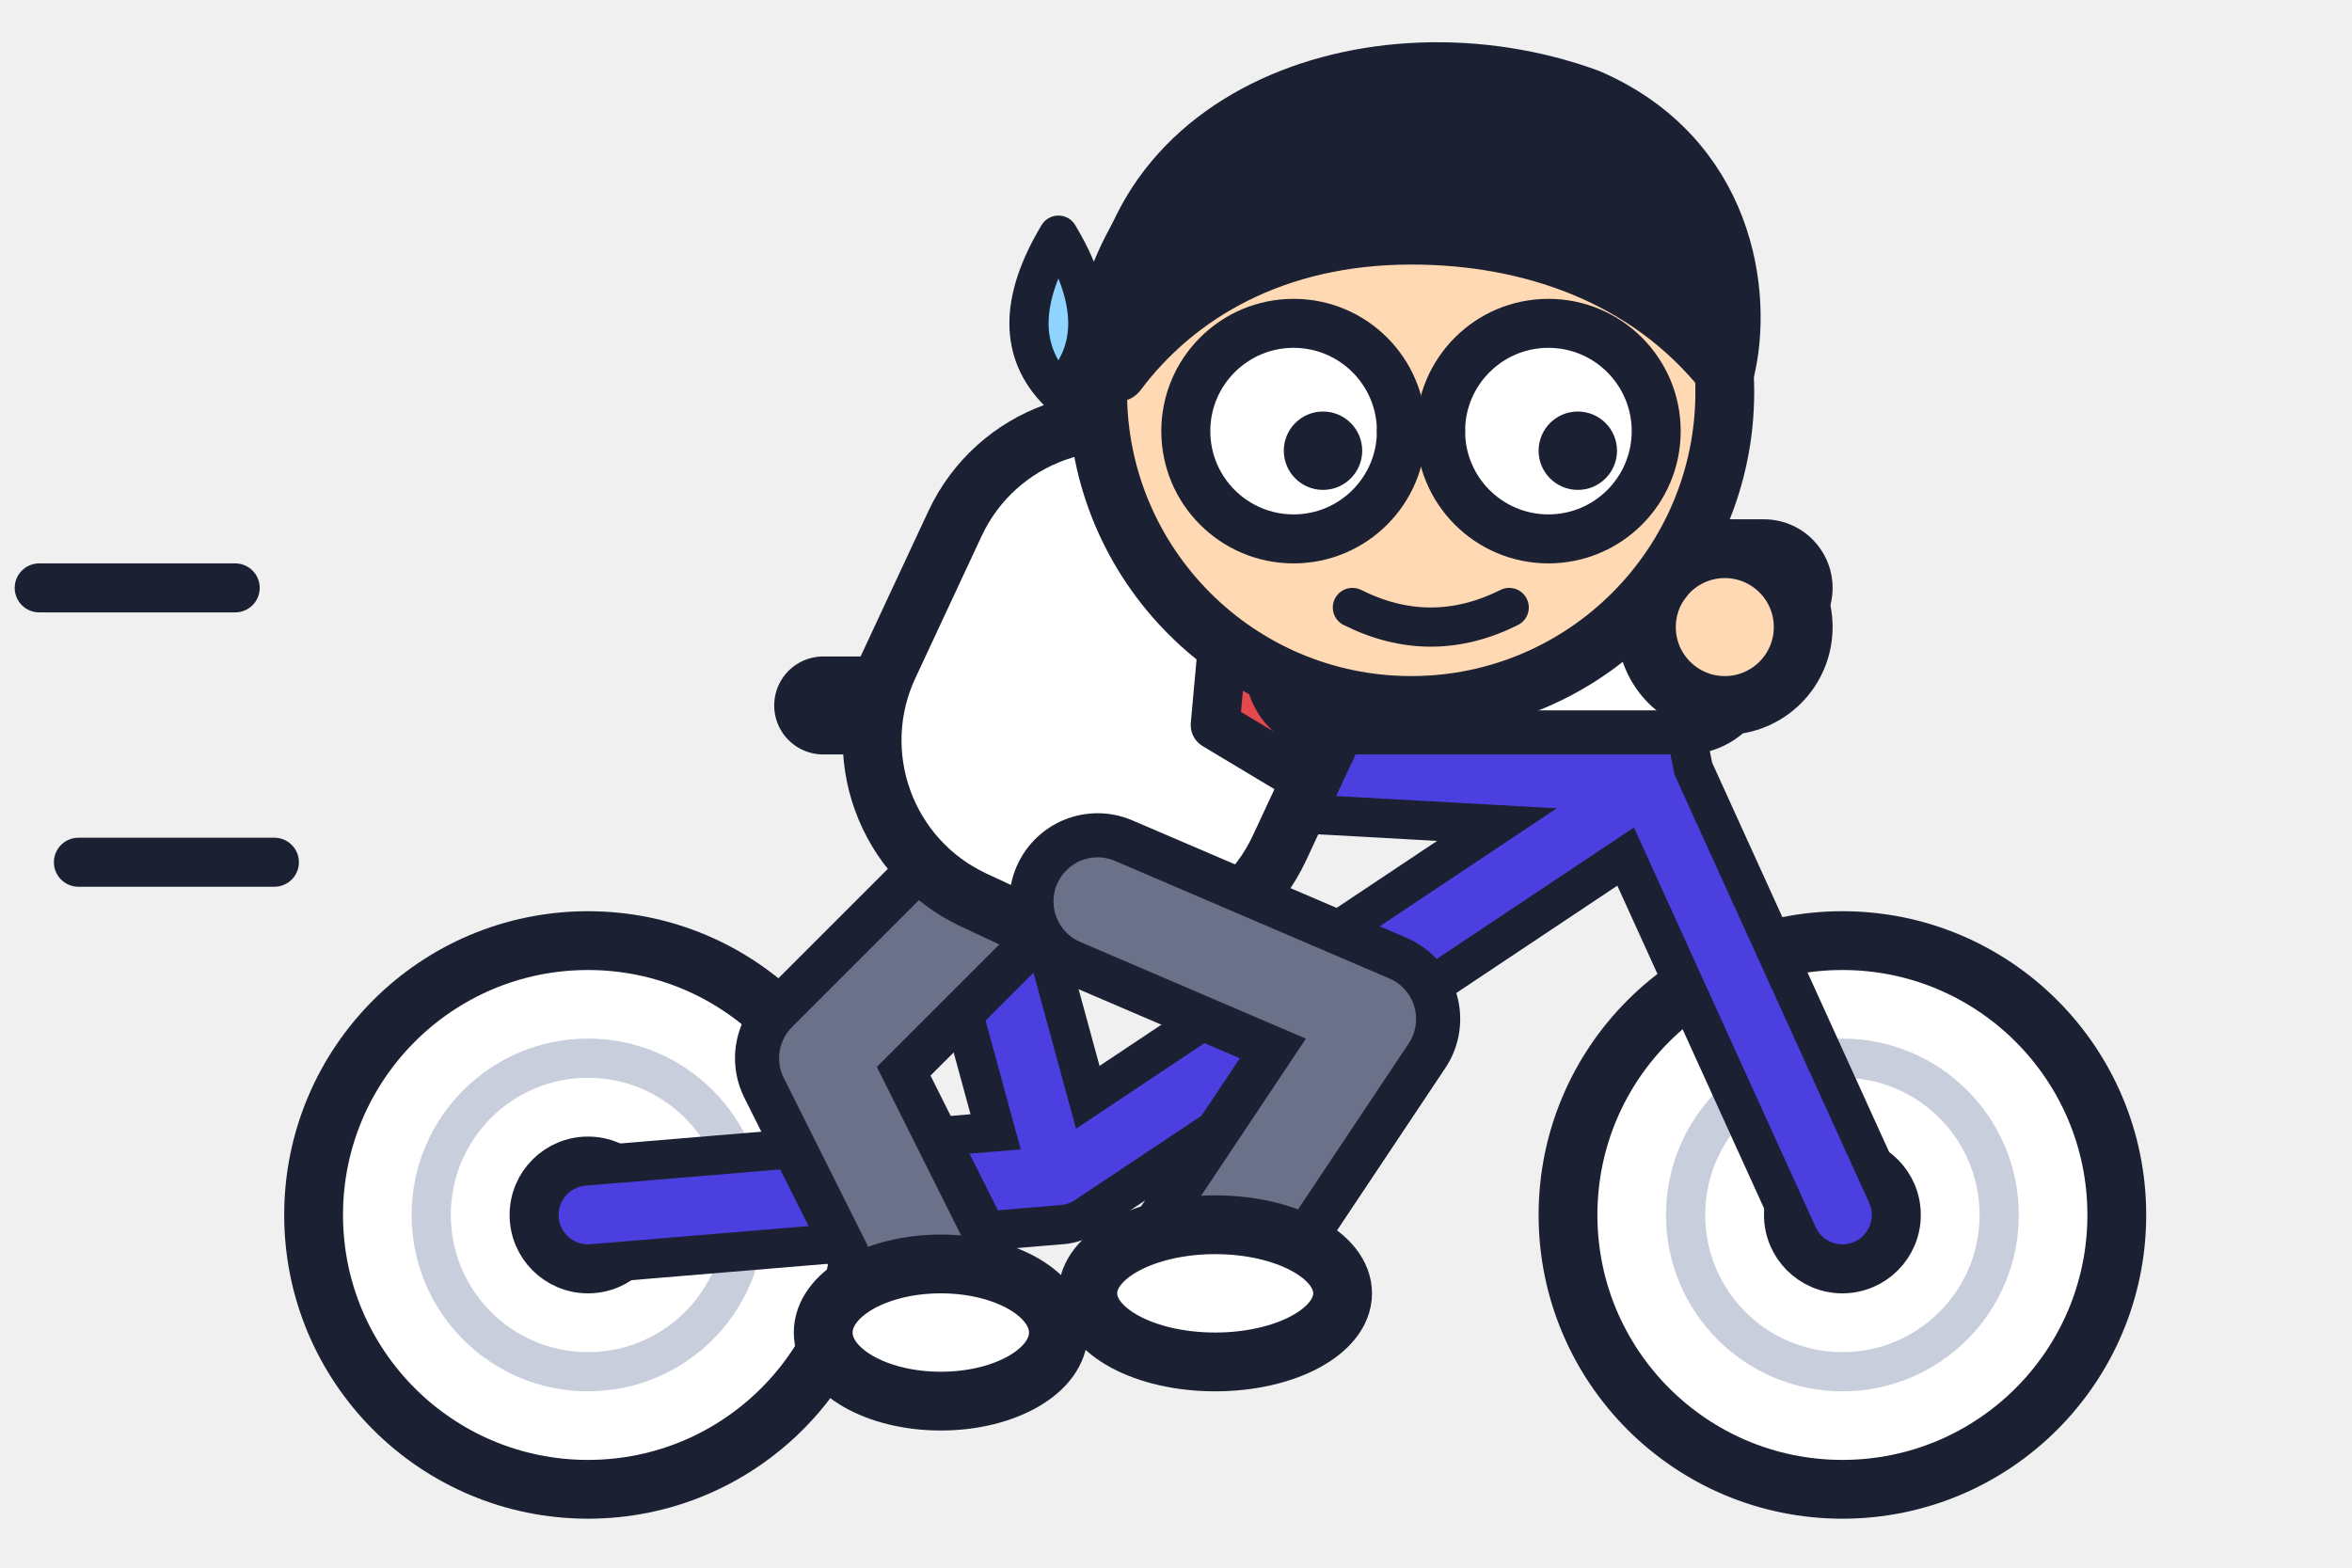
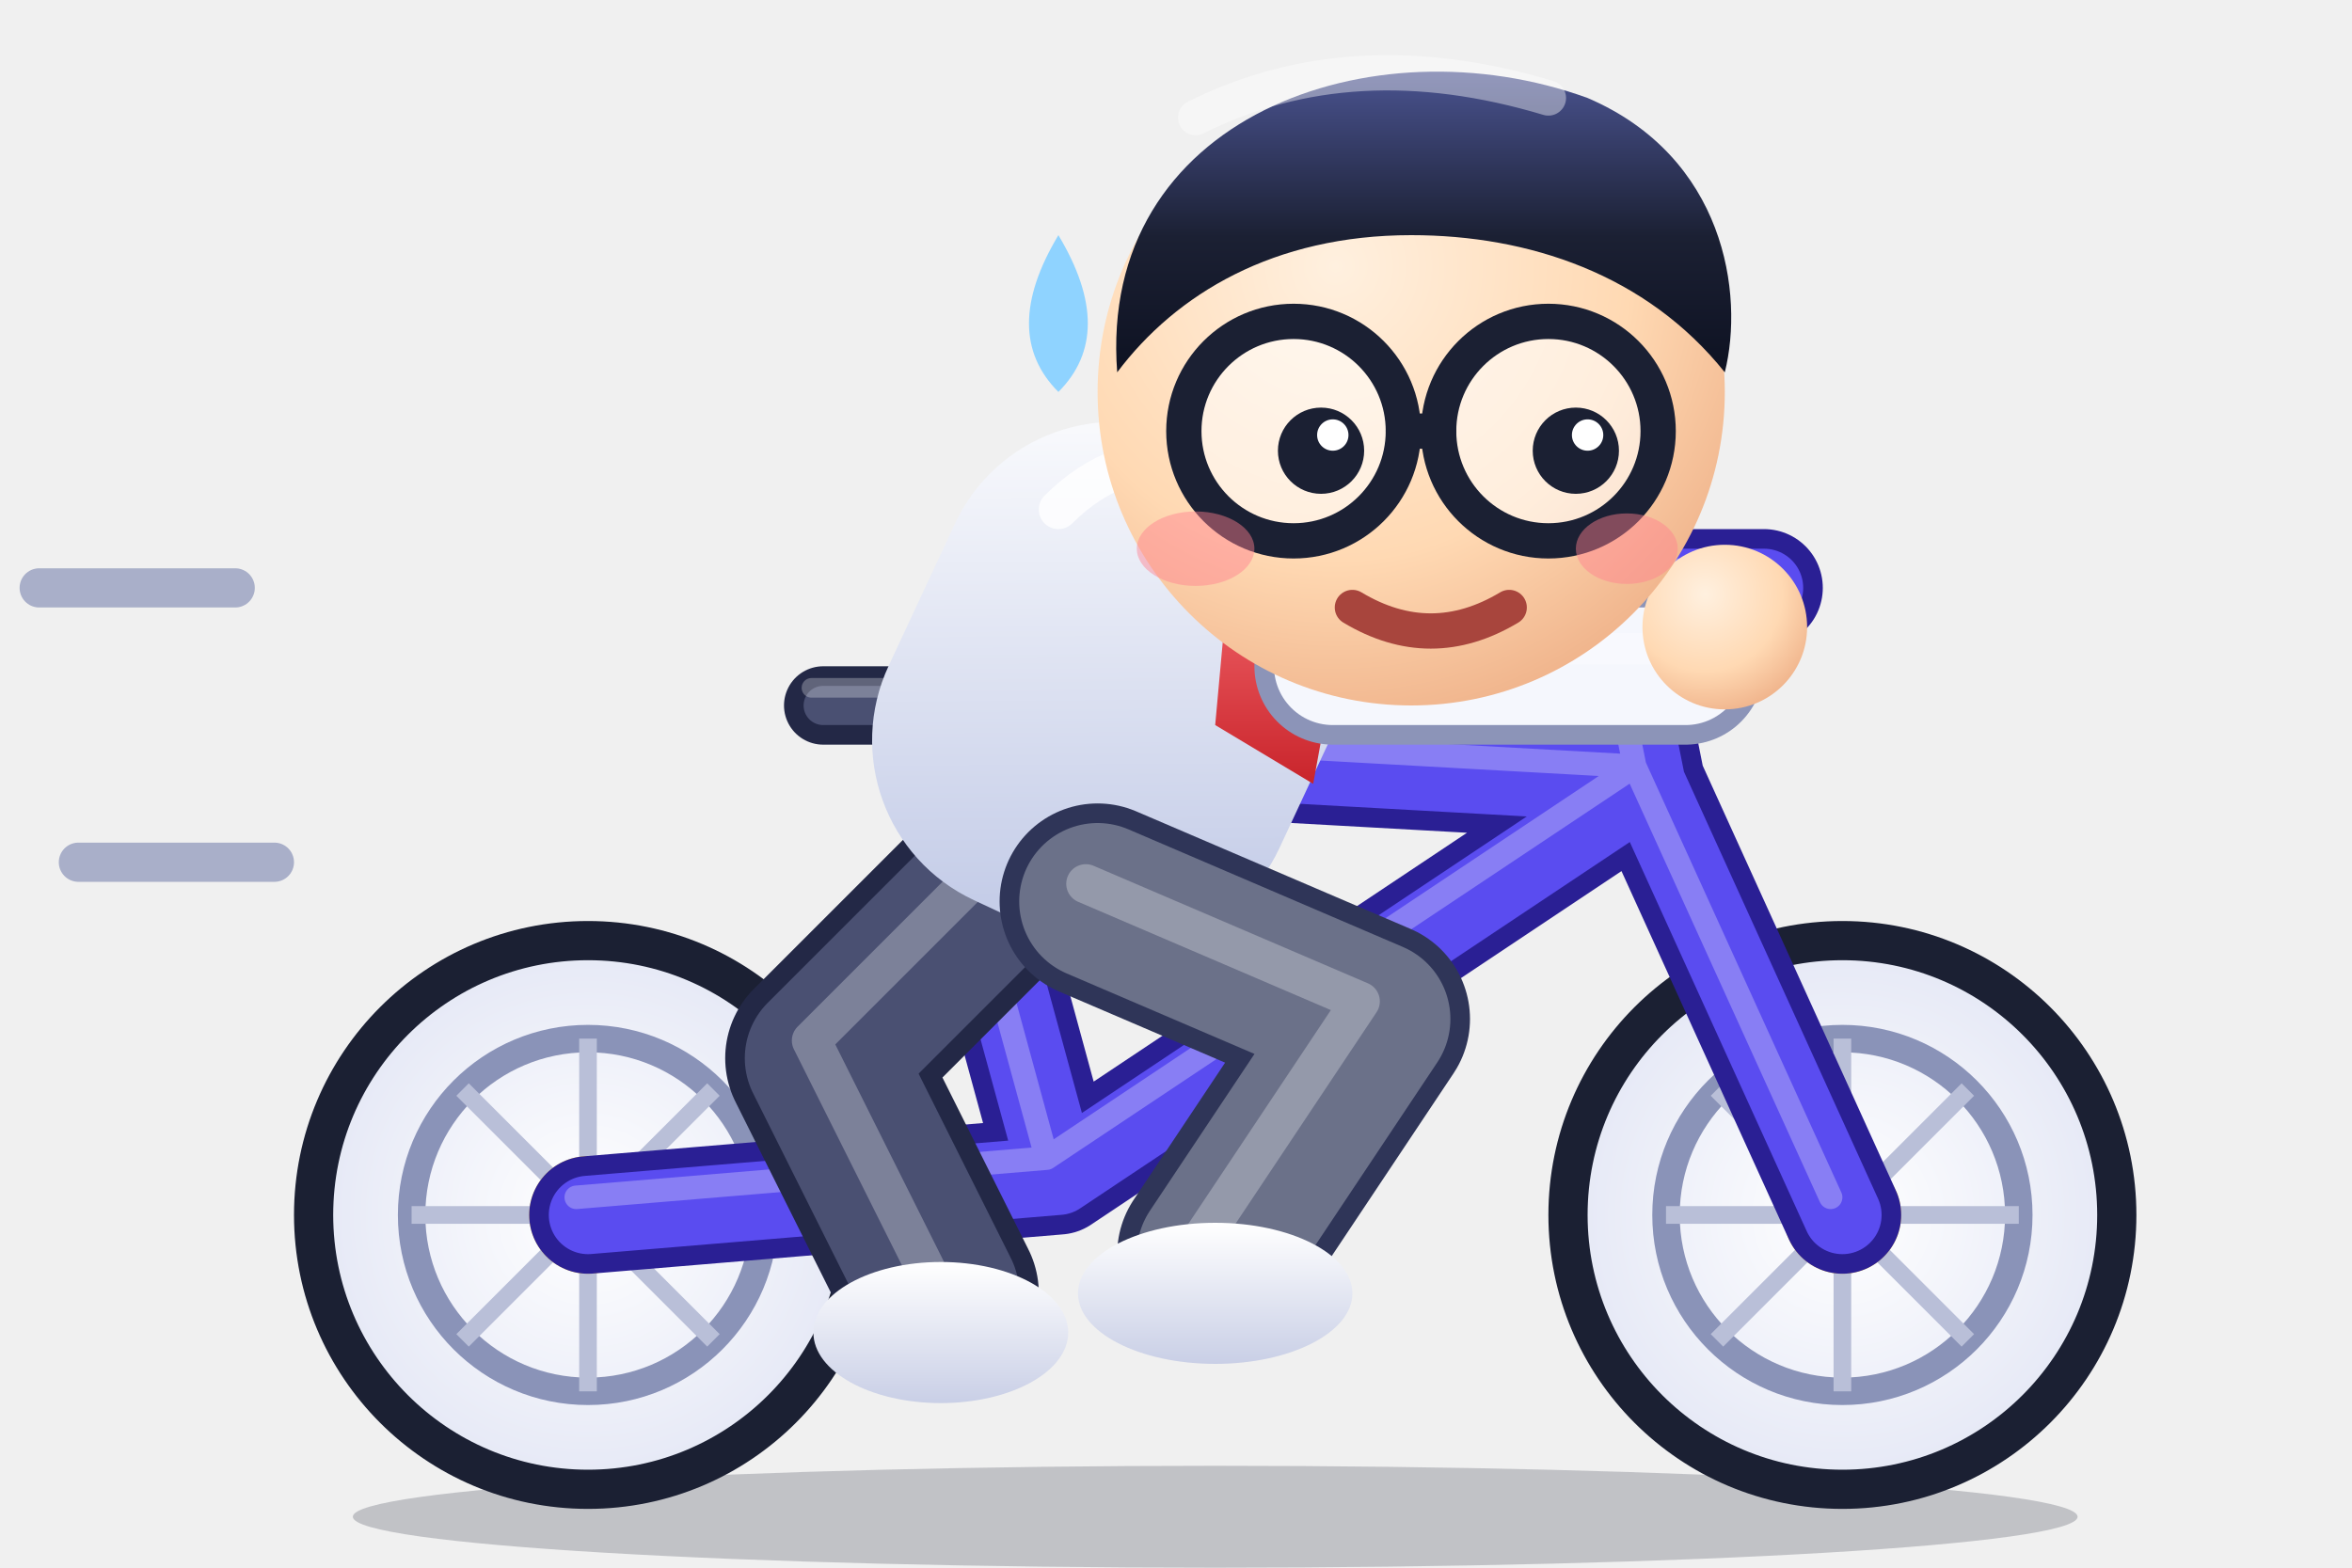
- <svg xmlns="http://www.w3.org/2000/svg" viewBox="0 0 120 80" fill="none" stroke="#1b2033" stroke-width="3" stroke-linecap="round" stroke-linejoin="round">
-   <path d="M12 30H2M14 44H4" stroke-width="2.5" />
-   <circle cx="30" cy="62" r="14" fill="#ffffff" />
-   <circle cx="30" cy="62" r="8" stroke="#c9cedd" stroke-width="2" />
-   <circle cx="30" cy="62" r="3" fill="#ffd23f" stroke-width="2" />
-   <circle cx="94" cy="62" r="14" fill="#ffffff" />
-   <circle cx="94" cy="62" r="8" stroke="#c9cedd" stroke-width="2" />
-   <circle cx="94" cy="62" r="3" fill="#ffd23f" stroke-width="2" />
-   <path d="M30 62L54 60L48 38L84 40L94 62M54 60L84 40M84 40L82 30H90" stroke-width="7" />
-   <path d="M30 62L54 60L48 38L84 40L94 62M54 60L84 40M84 40L82 30H90" stroke="#4b3fe0" stroke-width="3" />
-   <path d="M42 36H58" stroke-width="5" />
-   <path d="M52 44L42 54L48 66" stroke-width="9" />
-   <path d="M52 44L42 54L48 66" stroke="#6b7189" stroke-width="4.5" />
-   <ellipse cx="48" cy="68" rx="6" ry="3.5" fill="#ffffff" />
-   <rect x="46" y="22" width="22" height="26" rx="9" fill="#ffffff" transform="rotate(25 57 35)" />
-   <path d="M63 26l6 3-2 11-5-3z" fill="#e5484d" stroke-width="2.5" />
-   <path d="M56 46L70 52L62 64" stroke-width="9" />
-   <path d="M56 46L70 52L62 64" stroke="#6b7189" stroke-width="4.5" />
-   <ellipse cx="62" cy="66" rx="6.5" ry="3.5" fill="#ffffff" />
-   <path d="M68 34L86 34" stroke-width="9" />
-   <path d="M68 34L86 34" stroke="#ffffff" stroke-width="4.5" />
-   <circle cx="88" cy="32" r="4" fill="#ffd9b3" />
-   <circle cx="72" cy="20" r="16" fill="#ffd9b3" />
-   <path d="M57 19C56 6 70 1 81 5C88 8 89 15 88 19C84 14 78 12 72 12C65 12 60 15 57 19z" fill="#1b2033" />
-   <circle cx="66" cy="22" r="5.5" fill="#ffffff" stroke-width="2.5" />
-   <circle cx="79" cy="22" r="5.5" fill="#ffffff" stroke-width="2.5" />
-   <path d="M71.5 22H73.5" stroke-width="2.5" />
-   <circle cx="67.5" cy="23" r="2" fill="#1b2033" stroke="none" />
-   <circle cx="80.5" cy="23" r="2" fill="#1b2033" stroke="none" />
-   <path d="M69 31q4 2 8 0" stroke-width="2" />
-   <path d="M54 12q3 5 0 8-3-3 0-8z" fill="#8fd3ff" stroke-width="2" />
+ <svg xmlns="http://www.w3.org/2000/svg" viewBox="0 0 120 80" width="120" height="80">
+   <defs>
+     <radialGradient id="sk" cx="0.38" cy="0.3" r="0.85">
+       <stop offset="0" stop-color="#fff0df" />
+       <stop offset="0.55" stop-color="#ffd9b3" />
+       <stop offset="1" stop-color="#eaa57c" />
+     </radialGradient>
+     <linearGradient id="hr" x1="0" y1="0" x2="0" y2="1">
+       <stop offset="0" stop-color="#4a5390" />
+       <stop offset="0.55" stop-color="#1b2033" />
+       <stop offset="1" stop-color="#0e1222" />
+     </linearGradient>
+     <linearGradient id="sh" x1="0" y1="0" x2="0.4" y2="1">
+       <stop offset="0" stop-color="#ffffff" />
+       <stop offset="1" stop-color="#c5cde8" />
+     </linearGradient>
+     <linearGradient id="tie" x1="0" y1="0" x2="0" y2="1">
+       <stop offset="0" stop-color="#ff7a7f" />
+       <stop offset="1" stop-color="#c9242b" />
+     </linearGradient>
+     <linearGradient id="fr" x1="0" y1="0" x2="1" y2="0">
+       <stop offset="0" stop-color="#7b6dff" />
+       <stop offset="1" stop-color="#3326b8" />
+     </linearGradient>
+     <radialGradient id="wh" cx="0.5" cy="0.5" r="0.6">
+       <stop offset="0" stop-color="#ffffff" />
+       <stop offset="0.8" stop-color="#e6e9f6" />
+       <stop offset="1" stop-color="#b9bfd8" />
+     </radialGradient>
+     <linearGradient id="sn" x1="0" y1="0" x2="0" y2="1">
+       <stop offset="0" stop-color="#ffffff" />
+       <stop offset="1" stop-color="#c9cfe6" />
+     </linearGradient>
+   </defs>
+   <ellipse cx="62" cy="77.4" rx="44" ry="2.6" fill="#1b2033" opacity="0.22" />
+   <g stroke="#8a93b8" stroke-width="2" stroke-linecap="round" fill="none" opacity="0.7">
+     <path d="M12 30H2" />
+     <path d="M14 44H4" />
+   </g>
+   <circle cx="30" cy="62" r="14" fill="url(#wh)" stroke="#1b2033" stroke-width="2" />
+   <circle cx="30" cy="62" r="9" fill="none" stroke="#8a93b8" stroke-width="1.4" />
+   <path d="M30 53V71M21 62H39M23.6 55.6L36.4 68.4M36.4 55.6L23.6 68.4" stroke="#b9bfd8" stroke-width="0.9" />
+   <circle cx="30" cy="62" r="3" fill="#ffd23f" />
+   <circle cx="94" cy="62" r="14" fill="url(#wh)" stroke="#1b2033" stroke-width="2" />
+   <circle cx="94" cy="62" r="9" fill="none" stroke="#8a93b8" stroke-width="1.4" />
+   <path d="M94 53V71M85 62H103M87.6 55.6L100.4 68.4M100.4 55.6L87.6 68.4" stroke="#b9bfd8" stroke-width="0.9" />
+   <circle cx="94" cy="62" r="3" fill="#ffd23f" />
+   <path d="M30 62L54 60L48 38L84 40L94 62M54 60L84 40M84 40L82 30H90" fill="none" stroke="#2a1f94" stroke-width="6" stroke-linecap="round" stroke-linejoin="round" />
+   <path d="M30 62L54 60L48 38L84 40L94 62M54 60L84 40M84 40L82 30H90" fill="none" stroke="#5a4cf0" stroke-width="4" stroke-linecap="round" stroke-linejoin="round" />
+   <path d="M30 62L54 60L48 38L84 40L94 62M54 60L84 40M84 40L82 30H90" fill="none" stroke="#ffffff" stroke-width="1.2" stroke-linecap="round" stroke-linejoin="round" opacity="0.28" transform="translate(-0.6 -0.9)" />
+   <path d="M42 36H58" fill="none" stroke="#232846" stroke-width="4" stroke-linecap="round" stroke-linejoin="round" />
+   <path d="M42 36H58" fill="none" stroke="#4a5072" stroke-width="2" stroke-linecap="round" stroke-linejoin="round" />
+   <path d="M42 36H58" fill="none" stroke="#ffffff" stroke-width="1" stroke-linecap="round" stroke-linejoin="round" opacity="0.28" transform="translate(-0.6 -0.9)" />
+   <path d="M52 44L42 54L48 66" fill="none" stroke="#232846" stroke-width="10" stroke-linecap="round" stroke-linejoin="round" />
+   <path d="M52 44L42 54L48 66" fill="none" stroke="#4a5072" stroke-width="8" stroke-linecap="round" stroke-linejoin="round" />
+   <path d="M52 44L42 54L48 66" fill="none" stroke="#ffffff" stroke-width="2" stroke-linecap="round" stroke-linejoin="round" opacity="0.28" transform="translate(-0.6 -0.9)" />
+   <ellipse cx="48" cy="68" rx="6.5" ry="3.6" fill="url(#sn)" />
+   <rect x="46" y="22" width="22" height="26" rx="9" fill="url(#sh)" transform="rotate(25 57 35)" />
+   <path d="M54 26Q57 23 61 23.5" stroke="#ffffff" stroke-width="2" stroke-linecap="round" fill="none" opacity="0.8" />
+   <path d="M63 26l6 3-2 11-5-3z" fill="url(#tie)" />
+   <path d="M56 46L70 52L62 64" fill="none" stroke="#2f3558" stroke-width="10" stroke-linecap="round" stroke-linejoin="round" />
+   <path d="M56 46L70 52L62 64" fill="none" stroke="#6b7189" stroke-width="8" stroke-linecap="round" stroke-linejoin="round" />
+   <path d="M56 46L70 52L62 64" fill="none" stroke="#ffffff" stroke-width="2" stroke-linecap="round" stroke-linejoin="round" opacity="0.28" transform="translate(-0.6 -0.9)" />
+   <ellipse cx="62" cy="66" rx="7" ry="3.6" fill="url(#sn)" />
+   <path d="M68 34L86 34" fill="none" stroke="#8c94b8" stroke-width="8" stroke-linecap="round" stroke-linejoin="round" />
+   <path d="M68 34L86 34" fill="none" stroke="#f5f7fd" stroke-width="6" stroke-linecap="round" stroke-linejoin="round" />
+   <path d="M68 34L86 34" fill="none" stroke="#ffffff" stroke-width="1.6" stroke-linecap="round" stroke-linejoin="round" opacity="0.28" transform="translate(-0.6 -0.9)" />
+   <circle cx="88" cy="32" r="4.2" fill="url(#sk)" />
+   <circle cx="72" cy="20" r="16" fill="url(#sk)" />
+   <path d="M57 19C56 6 70 1 81 5C88 8 89 15 88 19C84 14 78 12 72 12C65 12 60 15 57 19z" fill="url(#hr)" />
+   <path d="M61 6Q69 2 79 5" stroke="#ffffff" stroke-width="1.8" stroke-linecap="round" fill="none" opacity="0.4" />
+   <circle cx="66" cy="22" r="5.6" fill="#ffffff" fill-opacity="0.55" stroke="#1b2033" stroke-width="1.8" />
+   <circle cx="79" cy="22" r="5.6" fill="#ffffff" fill-opacity="0.55" stroke="#1b2033" stroke-width="1.8" />
+   <path d="M71.6 22H73.4" stroke="#1b2033" stroke-width="1.8" stroke-linecap="round" />
+   <circle cx="67.4" cy="23" r="2.2" fill="#1b2033" />
+   <circle cx="80.4" cy="23" r="2.2" fill="#1b2033" />
+   <circle cx="68" cy="22.2" r="0.8" fill="#ffffff" />
+   <circle cx="81" cy="22.2" r="0.8" fill="#ffffff" />
+   <ellipse cx="61" cy="28" rx="3" ry="1.9" fill="#ff7f8f" opacity="0.45" />
+   <ellipse cx="83" cy="28" rx="2.6" ry="1.8" fill="#ff7f8f" opacity="0.45" />
+   <path d="M69 31q4 2.4 8 0" stroke="#a8453d" stroke-width="1.8" stroke-linecap="round" fill="none" />
+   <path d="M54 12q3 5 0 8-3-3 0-8z" fill="#8fd3ff" />
</svg>
